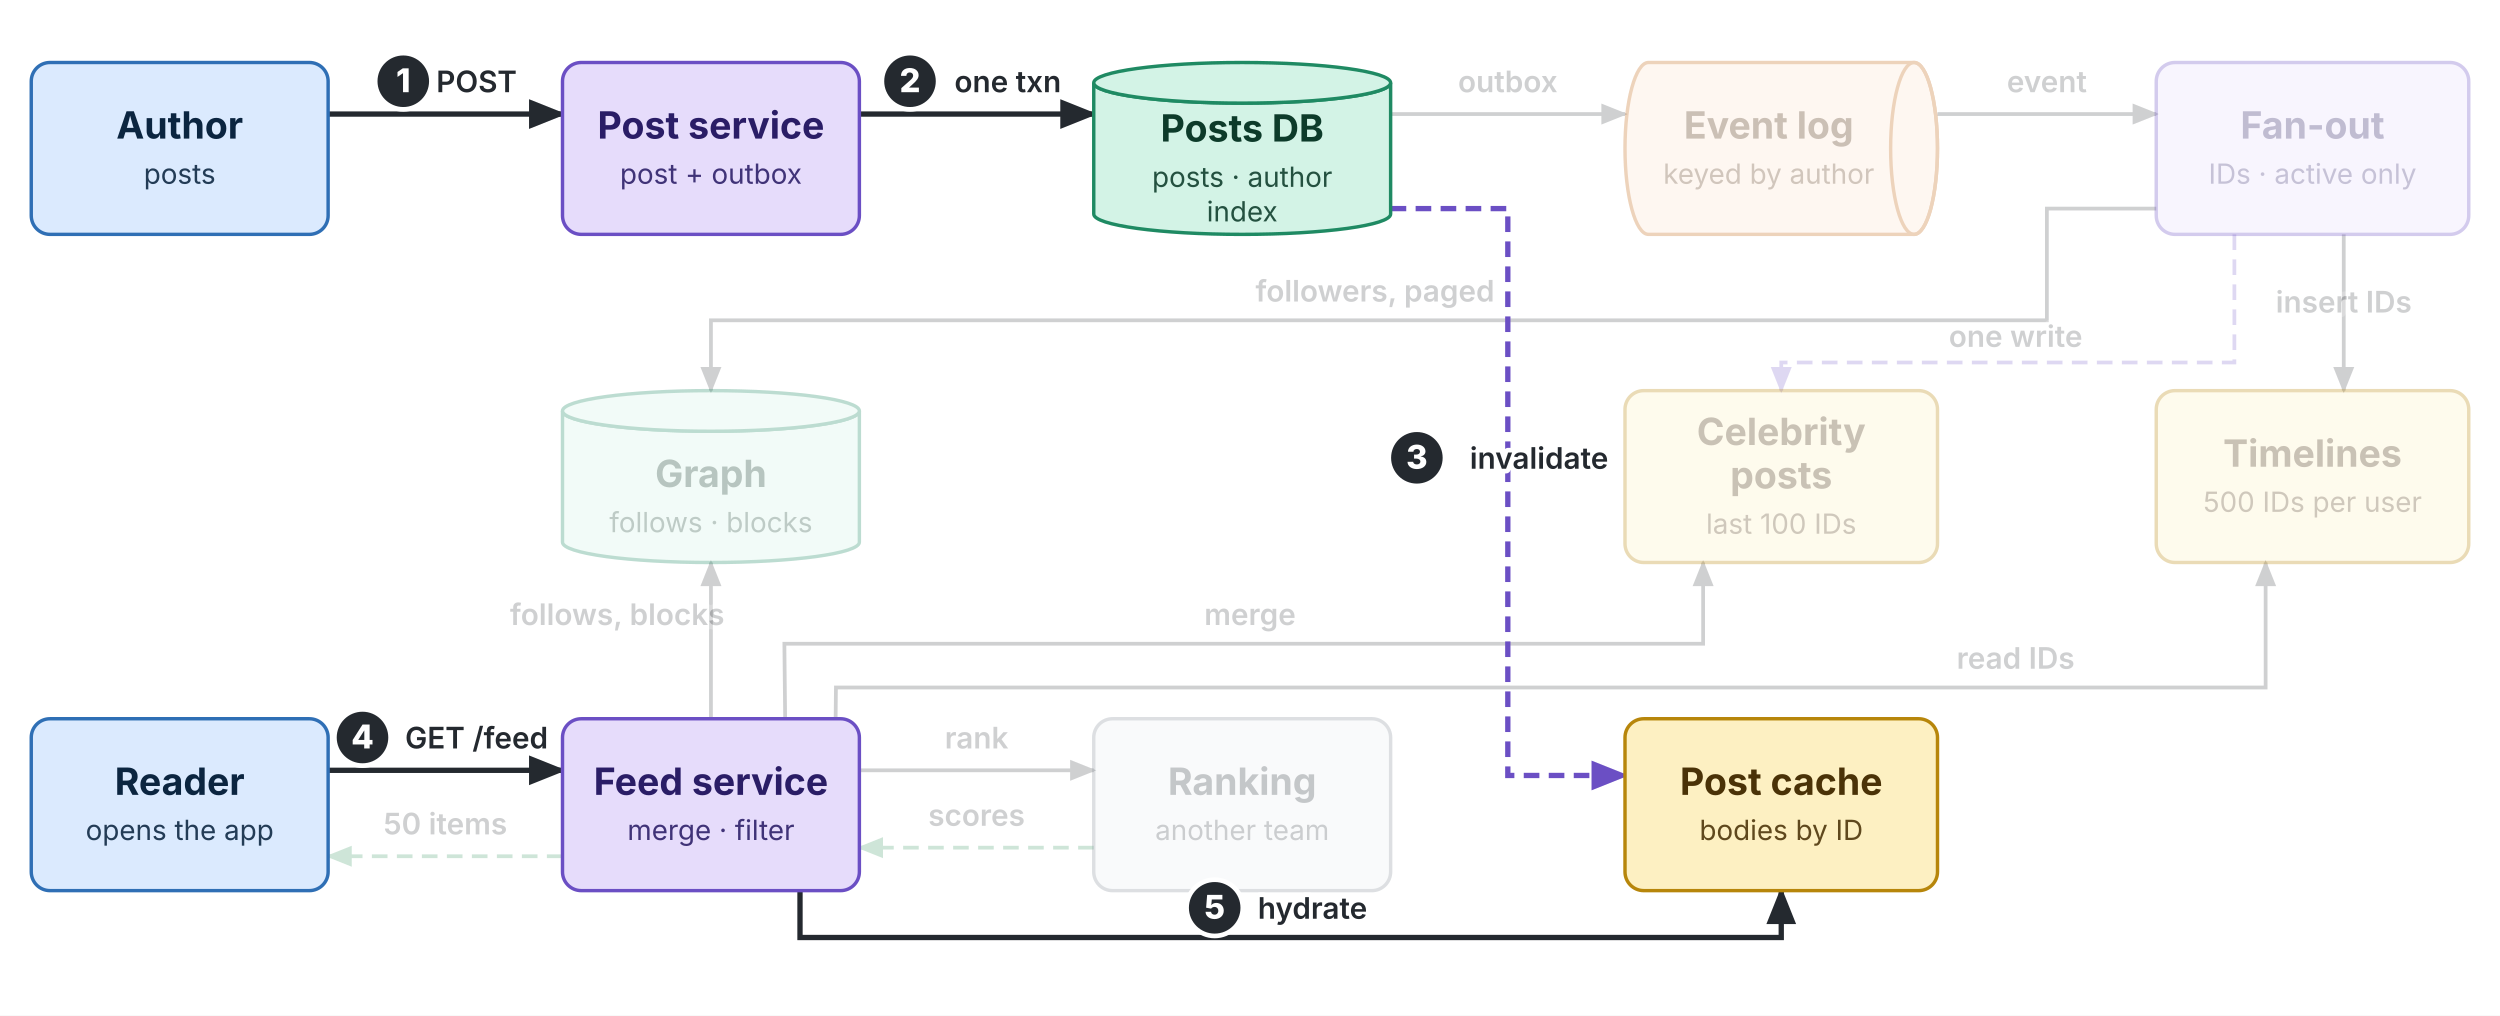
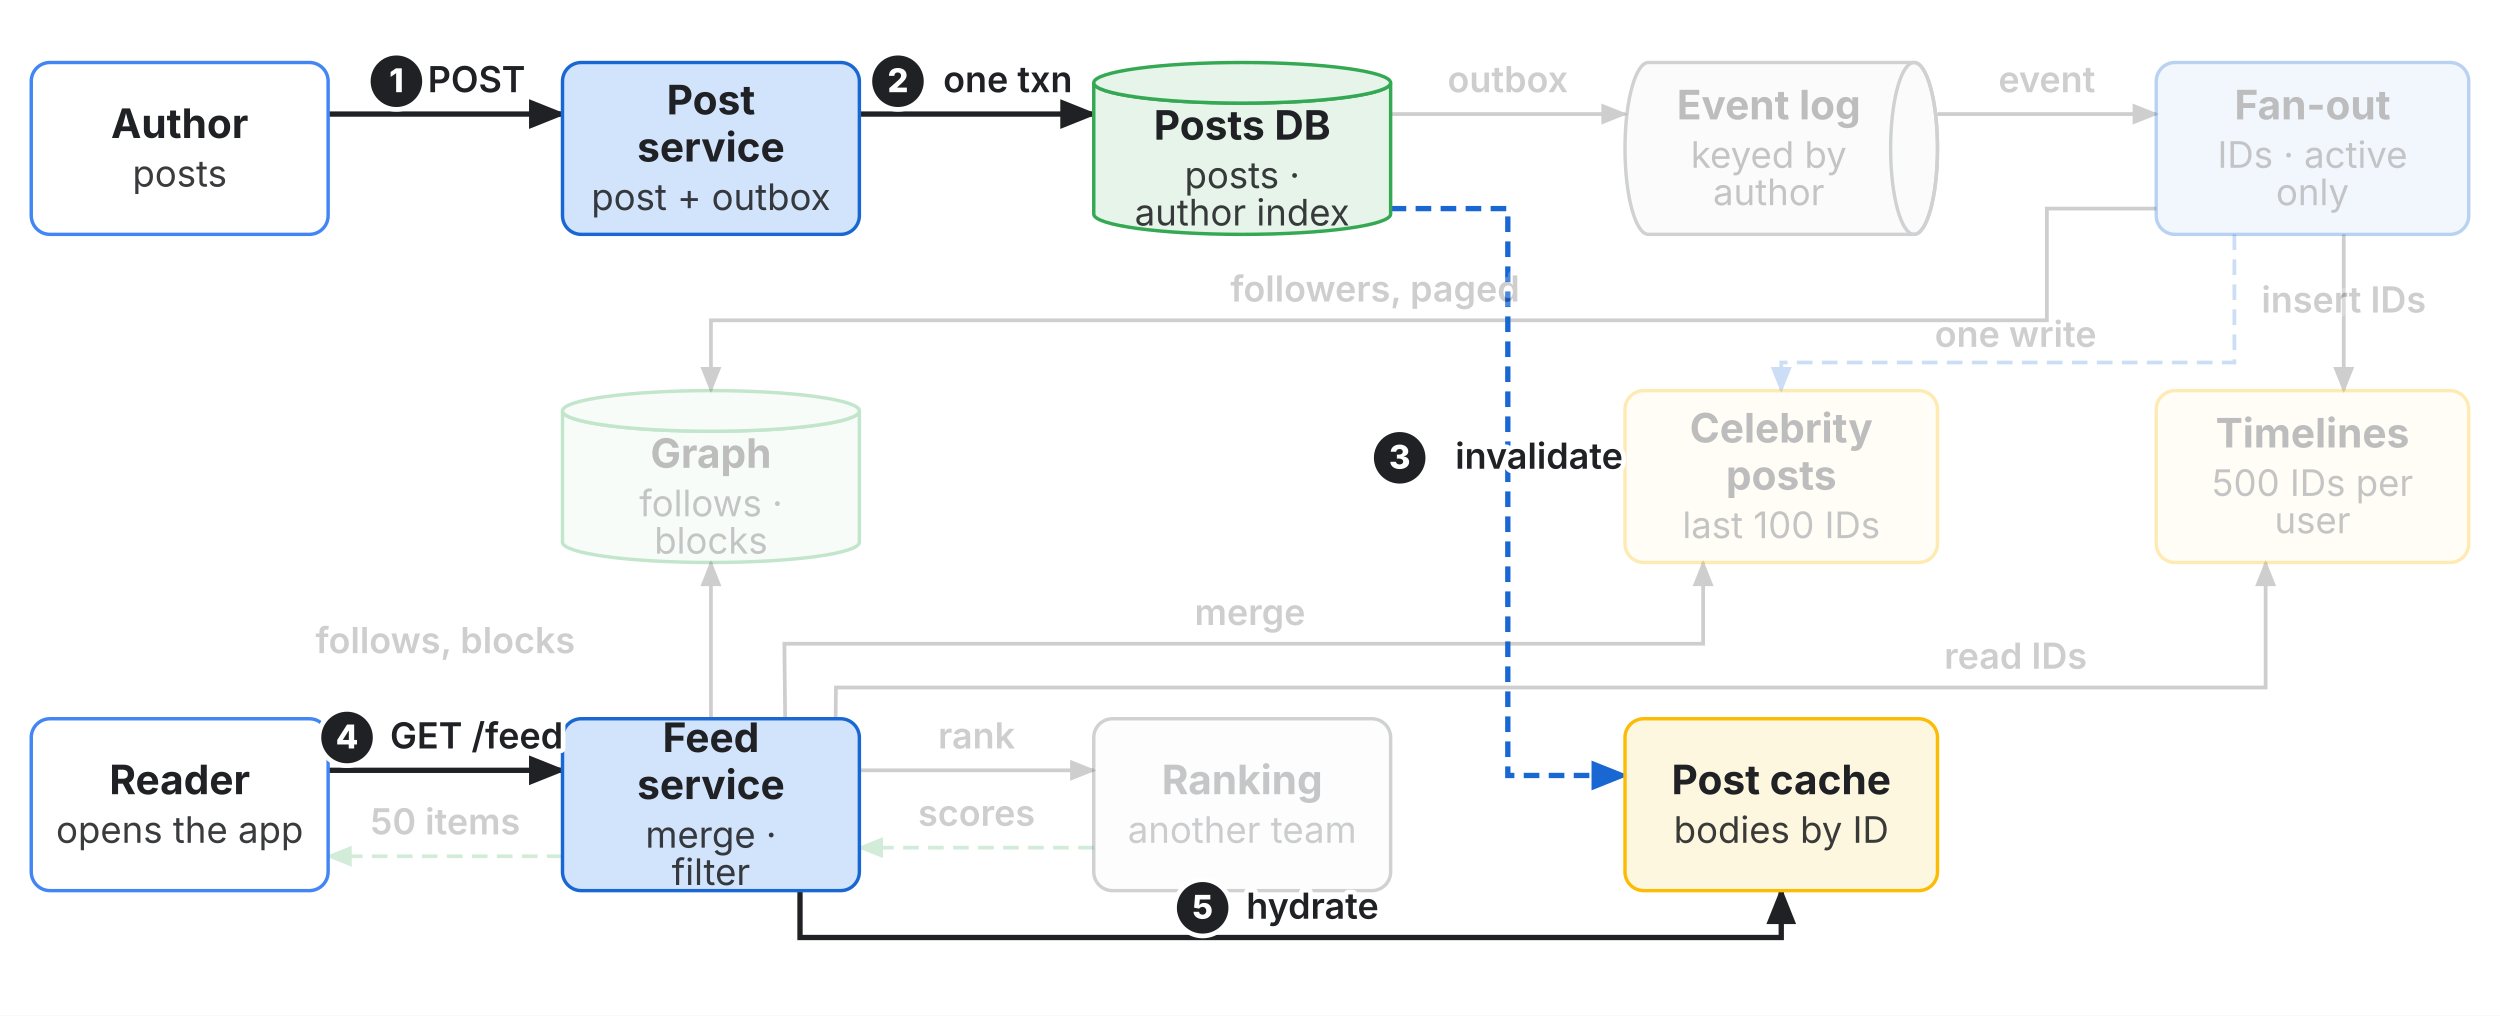
<svg xmlns="http://www.w3.org/2000/svg" class="base" viewBox="0 0 1600 650" width="1600" height="650">
  <defs>
-     <marker id="bs-1f8a4c" viewBox="0 0 10 10" refX="9" refY="5" markerWidth="7" markerHeight="7" orient="auto">
-       <path d="M0,1 L10,5 L0,9 z" fill="#1f8a4c" />
+     <marker id="bs-1967d2" viewBox="0 0 10 10" refX="9" refY="5" markerWidth="7" markerHeight="7" orient="auto">
+       <path d="M0,1 L10,5 L0,9 z" fill="#1967d2" />
    </marker>
-     <marker id="bs-s-1f8a4c" viewBox="0 0 10 10" refX="1" refY="5" markerWidth="7" markerHeight="7" orient="auto">
-       <path d="M10,1 L0,5 L10,9 z" fill="#1f8a4c" />
+     <marker id="bs-s-1967d2" viewBox="0 0 10 10" refX="1" refY="5" markerWidth="7" markerHeight="7" orient="auto">
+       <path d="M10,1 L0,5 L10,9 z" fill="#1967d2" />
    </marker>
-     <marker id="bs-24292f" viewBox="0 0 10 10" refX="9" refY="5" markerWidth="7" markerHeight="7" orient="auto">
-       <path d="M0,1 L10,5 L0,9 z" fill="#24292f" />
+     <marker id="bs-202124" viewBox="0 0 10 10" refX="9" refY="5" markerWidth="7" markerHeight="7" orient="auto">
+       <path d="M0,1 L10,5 L0,9 z" fill="#202124" />
    </marker>
-     <marker id="bs-s-24292f" viewBox="0 0 10 10" refX="1" refY="5" markerWidth="7" markerHeight="7" orient="auto">
-       <path d="M10,1 L0,5 L10,9 z" fill="#24292f" />
+     <marker id="bs-s-202124" viewBox="0 0 10 10" refX="1" refY="5" markerWidth="7" markerHeight="7" orient="auto">
+       <path d="M10,1 L0,5 L10,9 z" fill="#202124" />
    </marker>
-     <marker id="bs-6b4fc4" viewBox="0 0 10 10" refX="9" refY="5" markerWidth="7" markerHeight="7" orient="auto">
-       <path d="M0,1 L10,5 L0,9 z" fill="#6b4fc4" />
+     <marker id="bs-34a853" viewBox="0 0 10 10" refX="9" refY="5" markerWidth="7" markerHeight="7" orient="auto">
+       <path d="M0,1 L10,5 L0,9 z" fill="#34a853" />
    </marker>
-     <marker id="bs-s-6b4fc4" viewBox="0 0 10 10" refX="1" refY="5" markerWidth="7" markerHeight="7" orient="auto">
-       <path d="M10,1 L0,5 L10,9 z" fill="#6b4fc4" />
+     <marker id="bs-s-34a853" viewBox="0 0 10 10" refX="1" refY="5" markerWidth="7" markerHeight="7" orient="auto">
+       <path d="M10,1 L0,5 L10,9 z" fill="#34a853" />
    </marker>
  </defs>
-   <rect width="1600" height="650" fill="#ffffff" />
-   <path d="M210.0,73.0 L360.0,73.0" fill="none" stroke="#24292f" stroke-width="3.4" marker-end="url(#bs-24292f)" />
-   <path d="M550.0,73.0 L700.0,73.0" fill="none" stroke="#24292f" stroke-width="3.4" marker-end="url(#bs-24292f)" />
-   <path d="M890.0,73.0 L1040.0,73.0" fill="none" stroke="#24292f" stroke-width="2.4" marker-end="url(#bs-24292f)" opacity="0.22" />
-   <path d="M1240.0,73.0 L1380.0,73.0" fill="none" stroke="#24292f" stroke-width="2.4" marker-end="url(#bs-24292f)" opacity="0.22" />
-   <path d="M1380.0,133.5 L1310.0,133.5 L1310.0,205.0 L455.0,205.0 L455.0,250.0" fill="none" stroke="#24292f" stroke-width="2.4" marker-end="url(#bs-24292f)" opacity="0.22" />
-   <path d="M1500.0,150.0 L1500.0,250.0" fill="none" stroke="#24292f" stroke-width="2.4" marker-end="url(#bs-24292f)" opacity="0.22" />
-   <path d="M1430.0,150.0 L1430.0,232.0 L1140.0,232.0 L1140.0,250.0" fill="none" stroke="#6b4fc4" stroke-width="2.4" stroke-dasharray="10 6" marker-end="url(#bs-6b4fc4)" opacity="0.22" />
-   <path d="M210.0,493.0 L360.0,493.0" fill="none" stroke="#24292f" stroke-width="3.4" marker-end="url(#bs-24292f)" />
-   <path d="M360.0,548.0 L210.0,548.0" fill="none" stroke="#1f8a4c" stroke-width="2.4" stroke-dasharray="10 6" marker-end="url(#bs-1f8a4c)" opacity="0.22" />
-   <path d="M455.0,460.0 L455.0,360.0" fill="none" stroke="#24292f" stroke-width="2.4" marker-end="url(#bs-24292f)" opacity="0.22" />
-   <path d="M502.5,460.0 L502.0,412.0 L1090.0,412.0 L1090.0,360.0" fill="none" stroke="#24292f" stroke-width="2.4" marker-end="url(#bs-24292f)" opacity="0.22" />
-   <path d="M534.8,460.0 L535.0,440.0 L1450.0,440.0 L1450.0,360.0" fill="none" stroke="#24292f" stroke-width="2.4" marker-end="url(#bs-24292f)" opacity="0.22" />
-   <path d="M550.0,493.0 L700.0,493.0" fill="none" stroke="#24292f" stroke-width="2.4" marker-end="url(#bs-24292f)" opacity="0.22" />
-   <path d="M700.0,542.5 L550.0,542.5" fill="none" stroke="#1f8a4c" stroke-width="2.4" stroke-dasharray="10 6" marker-end="url(#bs-1f8a4c)" opacity="0.22" />
-   <path d="M512.0,570.0 L512.0,600.0 L1140.0,600.0 L1140.0,570.0" fill="none" stroke="#24292f" stroke-width="3.4" marker-end="url(#bs-24292f)" />
-   <path d="M890.0,133.5 L965.0,133.5 L965.0,496.3 L1040.0,496.3" fill="none" stroke="#6b4fc4" stroke-width="3.4" stroke-dasharray="10 6" marker-end="url(#bs-6b4fc4)" />
-   <rect x="20" y="40" width="190" height="110" rx="12" fill="#dbeafe" stroke="#2f6fb5" stroke-width="2.2" />
-   <text x="115.0" y="88.7" text-anchor="middle" font-family="Inter, Helvetica, Arial, sans-serif" font-size="24" font-weight="700" fill="#0b2540">Author</text>
-   <text x="115.0" y="117.6" text-anchor="middle" font-family="Inter, Helvetica, Arial, sans-serif" font-size="17.8" fill="#0b2540" fill-opacity="0.88">posts</text>
-   <rect x="360" y="40" width="190" height="110" rx="12" fill="#e6dcfb" stroke="#6b4fc4" stroke-width="2.2" />
-   <text x="455.0" y="88.7" text-anchor="middle" font-family="Inter, Helvetica, Arial, sans-serif" font-size="24" font-weight="700" fill="#2a1d66">Post service</text>
-   <text x="455.0" y="117.6" text-anchor="middle" font-family="Inter, Helvetica, Arial, sans-serif" font-size="17.8" fill="#2a1d66" fill-opacity="0.88">post + outbox</text>
-   <path d="M700,53 a95.0,13 0 0,0 190,0 v84 a95.0,13 0 0,1 -190,0 z" fill="#d3f3e6" stroke="#1f8a63" stroke-width="2.2" />
-   <ellipse cx="795.0" cy="53" rx="95.0" ry="13" fill="#d3f3e6" stroke="#1f8a63" stroke-width="2.2" />
-   <text x="795.0" y="90.6" text-anchor="middle" font-family="Inter, Helvetica, Arial, sans-serif" font-size="24" font-weight="700" fill="#0d3b2a">Posts DB</text>
-   <text x="795.0" y="119.6" text-anchor="middle" font-family="Inter, Helvetica, Arial, sans-serif" font-size="17.8" fill="#0d3b2a" fill-opacity="0.88">posts · author</text>
-   <text x="795.0" y="141.7" text-anchor="middle" font-family="Inter, Helvetica, Arial, sans-serif" font-size="17.8" fill="#0d3b2a" fill-opacity="0.88">index</text>
-   <g opacity="0.3">
-     <path d="M1055,40 h170 a15,55.0 0 0,1 0,110 h-170 a15,55.0 0 0,1 0,-110 z" fill="#fde3cf" stroke="#c26a1b" stroke-width="2.2" />
-     <ellipse cx="1225" cy="95.0" rx="15" ry="55.0" fill="none" stroke="#c26a1b" stroke-width="2.2" />
-     <text x="1132.0" y="88.7" text-anchor="middle" font-family="Inter, Helvetica, Arial, sans-serif" font-size="24" font-weight="700" fill="#4f2a08">Event log</text>
-     <text x="1132.0" y="117.6" text-anchor="middle" font-family="Inter, Helvetica, Arial, sans-serif" font-size="17.8" fill="#4f2a08" fill-opacity="0.88">keyed by author</text>
+   <rect x="0" y="0" width="1600" height="650" fill="#ffffff" />
+   <path data-k="e:e1" d="M210.0,73.0 L360.0,73.0" fill="none" stroke="#202124" stroke-width="3.4" marker-end="url(#bs-202124)" />
+   <path data-k="e:e2" d="M550.0,73.0 L700.0,73.0" fill="none" stroke="#202124" stroke-width="3.4" marker-end="url(#bs-202124)" />
+   <path data-k="e:e3" d="M890.0,73.0 L1040.0,73.0" fill="none" stroke="#202124" stroke-width="2.4" marker-end="url(#bs-202124)" opacity="0.22" />
+   <path data-k="e:e4" d="M1240.0,73.0 L1380.0,73.0" fill="none" stroke="#202124" stroke-width="2.4" marker-end="url(#bs-202124)" opacity="0.22" />
+   <path data-k="e:e5" d="M1380.0,133.5 L1310.0,133.5 L1310.0,205.0 L455.0,205.0 L455.0,250.0" fill="none" stroke="#202124" stroke-width="2.4" marker-end="url(#bs-202124)" opacity="0.22" />
+   <path data-k="e:e6" d="M1500.0,150.0 L1500.0,250.0" fill="none" stroke="#202124" stroke-width="2.4" marker-end="url(#bs-202124)" opacity="0.22" />
+   <path data-k="e:e7" d="M1430.0,150.0 L1430.0,232.0 L1140.0,232.0 L1140.0,250.0" fill="none" stroke="#1967d2" stroke-width="2.4" stroke-dasharray="10 6" marker-end="url(#bs-1967d2)" opacity="0.22" />
+   <path data-k="e:e8" d="M210.0,493.0 L360.0,493.0" fill="none" stroke="#202124" stroke-width="3.4" marker-end="url(#bs-202124)" />
+   <path data-k="e:e9" d="M360.0,548.0 L210.0,548.0" fill="none" stroke="#34a853" stroke-width="2.4" stroke-dasharray="10 6" marker-end="url(#bs-34a853)" opacity="0.22" />
+   <path data-k="e:e10" d="M455.0,460.0 L455.0,360.0" fill="none" stroke="#202124" stroke-width="2.4" marker-end="url(#bs-202124)" opacity="0.22" />
+   <path data-k="e:e12" d="M502.5,460.0 L502.0,412.0 L1090.0,412.0 L1090.0,360.0" fill="none" stroke="#202124" stroke-width="2.4" marker-end="url(#bs-202124)" opacity="0.22" />
+   <path data-k="e:e13" d="M534.8,460.0 L535.0,440.0 L1450.0,440.0 L1450.0,360.0" fill="none" stroke="#202124" stroke-width="2.4" marker-end="url(#bs-202124)" opacity="0.22" />
+   <path data-k="e:e14" d="M550.0,493.0 L700.0,493.0" fill="none" stroke="#202124" stroke-width="2.4" marker-end="url(#bs-202124)" opacity="0.22" />
+   <path data-k="e:e15" d="M700.0,542.5 L550.0,542.5" fill="none" stroke="#34a853" stroke-width="2.4" stroke-dasharray="10 6" marker-end="url(#bs-34a853)" opacity="0.22" />
+   <path data-k="e:e16" d="M512.0,570.0 L512.0,600.0 L1140.0,600.0 L1140.0,570.0" fill="none" stroke="#202124" stroke-width="3.4" marker-end="url(#bs-202124)" />
+   <path data-k="e:inv" d="M890.0,133.5 L965.0,133.5 L965.0,496.3 L1040.0,496.3" fill="none" stroke="#1967d2" stroke-width="3.4" stroke-dasharray="10 6" marker-end="url(#bs-1967d2)" />
+   <g data-k="n:author">
+     <rect x="20" y="40" width="190" height="110" rx="12" fill="#ffffff" stroke="#4285f4" stroke-width="2.2" />
+     <text x="115.0" y="88.3" text-anchor="middle" font-family="Inter, Roboto, sans-serif" font-size="26" font-weight="700" fill="#202124">Author</text>
+     <text x="115.0" y="119.4" text-anchor="middle" font-family="Inter, Roboto, sans-serif" font-size="23.4" fill="#202124" fill-opacity="0.88">posts</text>
  </g>
-   <g opacity="0.3">
-     <rect x="1380" y="40" width="200" height="110" rx="12" fill="#e6dcfb" stroke="#6b4fc4" stroke-width="2.2" />
-     <text x="1480.0" y="88.7" text-anchor="middle" font-family="Inter, Helvetica, Arial, sans-serif" font-size="24" font-weight="700" fill="#2a1d66">Fan-out</text>
-     <text x="1480.0" y="117.6" text-anchor="middle" font-family="Inter, Helvetica, Arial, sans-serif" font-size="17.8" fill="#2a1d66" fill-opacity="0.88">IDs · active only</text>
+   <g data-k="n:postsvc">
+     <rect x="360" y="40" width="190" height="110" rx="12" fill="#d2e3fc" stroke="#1967d2" stroke-width="2.2" />
+     <text x="455.0" y="73.2" text-anchor="middle" font-family="Inter, Roboto, sans-serif" font-size="26" font-weight="700" fill="#202124">Post</text>
+     <text x="455.0" y="103.4" text-anchor="middle" font-family="Inter, Roboto, sans-serif" font-size="26" font-weight="700" fill="#202124">service</text>
+     <text x="455.0" y="134.4" text-anchor="middle" font-family="Inter, Roboto, sans-serif" font-size="23.4" fill="#202124" fill-opacity="0.88">post + outbox</text>
  </g>
-   <g opacity="0.3">
-     <path d="M360,263 a95.0,13 0 0,0 190,0 v84 a95.0,13 0 0,1 -190,0 z" fill="#d3f3e6" stroke="#1f8a63" stroke-width="2.2" />
-     <ellipse cx="455.0" cy="263" rx="95.0" ry="13" fill="#d3f3e6" stroke="#1f8a63" stroke-width="2.2" />
-     <text x="455.0" y="311.7" text-anchor="middle" font-family="Inter, Helvetica, Arial, sans-serif" font-size="24" font-weight="700" fill="#0d3b2a">Graph</text>
-     <text x="455.0" y="340.6" text-anchor="middle" font-family="Inter, Helvetica, Arial, sans-serif" font-size="17.8" fill="#0d3b2a" fill-opacity="0.88">follows · blocks</text>
+   <g data-k="n:postsdb">
+     <path d="M700,53 a95.0,13 0 0,0 190,0 v84 a95.0,13 0 0,1 -190,0 z" fill="#e6f4ea" stroke="#34a853" stroke-width="2.2" />
+     <ellipse cx="795.0" cy="53" rx="95.0" ry="13" fill="#e6f4ea" stroke="#34a853" stroke-width="2.2" />
+     <text x="795.0" y="89.4" text-anchor="middle" font-family="Inter, Roboto, sans-serif" font-size="26" font-weight="700" fill="#202124">Posts DB</text>
+     <text x="795.0" y="120.4" text-anchor="middle" font-family="Inter, Roboto, sans-serif" font-size="23.4" fill="#202124" fill-opacity="0.88">posts ·</text>
+     <text x="795.0" y="144.3" text-anchor="middle" font-family="Inter, Roboto, sans-serif" font-size="23.4" fill="#202124" fill-opacity="0.88">author index</text>
  </g>
-   <g opacity="0.3">
-     <rect x="1040" y="250" width="200" height="110" rx="12" fill="#fdf0c2" stroke="#b7860b" stroke-width="2.2" />
-     <text x="1140.0" y="284.8" text-anchor="middle" font-family="Inter, Helvetica, Arial, sans-serif" font-size="24" font-weight="700" fill="#4a3207">Celebrity</text>
-     <text x="1140.0" y="312.6" text-anchor="middle" font-family="Inter, Helvetica, Arial, sans-serif" font-size="24" font-weight="700" fill="#4a3207">posts</text>
-     <text x="1140.0" y="341.6" text-anchor="middle" font-family="Inter, Helvetica, Arial, sans-serif" font-size="17.8" fill="#4a3207" fill-opacity="0.88">last 100 IDs</text>
+   <g data-k="n:log">
+     <g opacity="0.3">
+       <path d="M1055,40 h170 a15,55.0 0 0,1 0,110 h-170 a15,55.0 0 0,1 0,-110 z" fill="#f1f3f4" stroke="#5f6368" stroke-width="2.2" />
+       <ellipse cx="1225" cy="95.0" rx="15" ry="55.0" fill="none" stroke="#5f6368" stroke-width="2.2" />
+       <text x="1132.0" y="76.4" text-anchor="middle" font-family="Inter, Roboto, sans-serif" font-size="26" font-weight="700" fill="#202124">Event log</text>
+       <text x="1132.0" y="107.4" text-anchor="middle" font-family="Inter, Roboto, sans-serif" font-size="23.4" fill="#202124" fill-opacity="0.88">keyed by</text>
+       <text x="1132.0" y="131.3" text-anchor="middle" font-family="Inter, Roboto, sans-serif" font-size="23.4" fill="#202124" fill-opacity="0.88">author</text>
+     </g>
  </g>
-   <g opacity="0.3">
-     <rect x="1380" y="250" width="200" height="110" rx="12" fill="#fdf0c2" stroke="#b7860b" stroke-width="2.2" />
-     <text x="1480.0" y="298.7" text-anchor="middle" font-family="Inter, Helvetica, Arial, sans-serif" font-size="24" font-weight="700" fill="#4a3207">Timelines</text>
-     <text x="1480.0" y="327.6" text-anchor="middle" font-family="Inter, Helvetica, Arial, sans-serif" font-size="17.8" fill="#4a3207" fill-opacity="0.88">500 IDs per user</text>
+   <g data-k="n:fanout">
+     <g opacity="0.3">
+       <rect x="1380" y="40" width="200" height="110" rx="12" fill="#d2e3fc" stroke="#1967d2" stroke-width="2.2" />
+       <text x="1480.0" y="76.4" text-anchor="middle" font-family="Inter, Roboto, sans-serif" font-size="26" font-weight="700" fill="#202124">Fan-out</text>
+       <text x="1480.0" y="107.4" text-anchor="middle" font-family="Inter, Roboto, sans-serif" font-size="23.4" fill="#202124" fill-opacity="0.88">IDs · active</text>
+       <text x="1480.0" y="131.3" text-anchor="middle" font-family="Inter, Roboto, sans-serif" font-size="23.4" fill="#202124" fill-opacity="0.88">only</text>
+     </g>
  </g>
-   <rect x="20" y="460" width="190" height="110" rx="12" fill="#dbeafe" stroke="#2f6fb5" stroke-width="2.2" />
-   <text x="115.0" y="508.7" text-anchor="middle" font-family="Inter, Helvetica, Arial, sans-serif" font-size="24" font-weight="700" fill="#0b2540">Reader</text>
-   <text x="115.0" y="537.6" text-anchor="middle" font-family="Inter, Helvetica, Arial, sans-serif" font-size="17.8" fill="#0b2540" fill-opacity="0.88">opens the app</text>
-   <rect x="360" y="460" width="190" height="110" rx="12" fill="#e6dcfb" stroke="#6b4fc4" stroke-width="2.2" />
-   <text x="455.0" y="508.7" text-anchor="middle" font-family="Inter, Helvetica, Arial, sans-serif" font-size="24" font-weight="700" fill="#2a1d66">Feed service</text>
-   <text x="455.0" y="537.6" text-anchor="middle" font-family="Inter, Helvetica, Arial, sans-serif" font-size="17.8" fill="#2a1d66" fill-opacity="0.88">merge · filter</text>
-   <g opacity="0.3">
-     <rect x="700" y="460" width="190" height="110" rx="12" fill="#eceff2" stroke="#8c959f" stroke-width="2.2" />
-     <text x="795.0" y="508.7" text-anchor="middle" font-family="Inter, Helvetica, Arial, sans-serif" font-size="24" font-weight="700" fill="#3a424a">Ranking</text>
-     <text x="795.0" y="537.6" text-anchor="middle" font-family="Inter, Helvetica, Arial, sans-serif" font-size="17.8" fill="#3a424a" fill-opacity="0.88">another team</text>
+   <g data-k="n:graph">
+     <g opacity="0.3">
+       <path d="M360,263 a95.0,13 0 0,0 190,0 v84 a95.0,13 0 0,1 -190,0 z" fill="#e6f4ea" stroke="#34a853" stroke-width="2.2" />
+       <ellipse cx="455.0" cy="263" rx="95.0" ry="13" fill="#e6f4ea" stroke="#34a853" stroke-width="2.2" />
+       <text x="455.0" y="299.4" text-anchor="middle" font-family="Inter, Roboto, sans-serif" font-size="26" font-weight="700" fill="#202124">Graph</text>
+       <text x="455.0" y="330.4" text-anchor="middle" font-family="Inter, Roboto, sans-serif" font-size="23.4" fill="#202124" fill-opacity="0.88">follows ·</text>
+       <text x="455.0" y="354.3" text-anchor="middle" font-family="Inter, Roboto, sans-serif" font-size="23.4" fill="#202124" fill-opacity="0.88">blocks</text>
+     </g>
  </g>
-   <rect x="1040" y="460" width="200" height="110" rx="12" fill="#fdf0c2" stroke="#b7860b" stroke-width="2.2" />
-   <text x="1140.0" y="508.7" text-anchor="middle" font-family="Inter, Helvetica, Arial, sans-serif" font-size="24" font-weight="700" fill="#4a3207">Post cache</text>
-   <text x="1140.0" y="537.6" text-anchor="middle" font-family="Inter, Helvetica, Arial, sans-serif" font-size="17.8" fill="#4a3207" fill-opacity="0.88">bodies by ID</text>
-   <text x="305.0" y="59.0" text-anchor="middle" font-family="Inter, Helvetica, Arial, sans-serif" font-size="19" font-weight="600" fill="#24292f" paint-order="stroke" stroke="#ffffff" stroke-width="6" stroke-linejoin="round">POST</text>
-   <circle cx="258.1" cy="52.0" r="18" fill="#24292f" stroke="#ffffff" stroke-width="3" />
-   <text x="258.1" y="59.0" text-anchor="middle" font-family="Inter, Helvetica, Arial, sans-serif" font-size="21" font-weight="800" fill="#ffffff">1</text>
-   <text x="645.0" y="59.0" text-anchor="middle" font-family="Inter, Helvetica, Arial, sans-serif" font-size="19" font-weight="600" fill="#24292f" paint-order="stroke" stroke="#ffffff" stroke-width="6" stroke-linejoin="round">one txn</text>
-   <circle cx="582.4" cy="52.0" r="18" fill="#24292f" stroke="#ffffff" stroke-width="3" />
-   <text x="582.4" y="59.0" text-anchor="middle" font-family="Inter, Helvetica, Arial, sans-serif" font-size="21" font-weight="800" fill="#ffffff">2</text>
-   <text x="965.0" y="59.0" text-anchor="middle" font-family="Inter, Helvetica, Arial, sans-serif" font-size="19" font-weight="600" fill="#24292f" paint-order="stroke" stroke="#ffffff" stroke-width="6" stroke-linejoin="round" opacity="0.22">outbox</text>
-   <text x="1310.0" y="59.0" text-anchor="middle" font-family="Inter, Helvetica, Arial, sans-serif" font-size="19" font-weight="600" fill="#24292f" paint-order="stroke" stroke="#ffffff" stroke-width="6" stroke-linejoin="round" opacity="0.22">event</text>
-   <text x="880.0" y="193.0" text-anchor="middle" font-family="Inter, Helvetica, Arial, sans-serif" font-size="19" font-weight="600" fill="#24292f" paint-order="stroke" stroke="#ffffff" stroke-width="6" stroke-linejoin="round" opacity="0.22">followers, paged</text>
-   <text x="1500.0" y="200.0" text-anchor="middle" font-family="Inter, Helvetica, Arial, sans-serif" font-size="19" font-weight="600" fill="#24292f" paint-order="stroke" stroke="#ffffff" stroke-width="6" stroke-linejoin="round" opacity="0.22">insert IDs</text>
-   <text x="1290.0" y="222.0" text-anchor="middle" font-family="Inter, Helvetica, Arial, sans-serif" font-size="19" font-weight="600" fill="#24292f" paint-order="stroke" stroke="#ffffff" stroke-width="6" stroke-linejoin="round" opacity="0.22">one write</text>
-   <text x="305.0" y="479.0" text-anchor="middle" font-family="Inter, Helvetica, Arial, sans-serif" font-size="19" font-weight="600" fill="#24292f" paint-order="stroke" stroke="#ffffff" stroke-width="6" stroke-linejoin="round">GET /feed</text>
-   <circle cx="232.0" cy="472.0" r="18" fill="#24292f" stroke="#ffffff" stroke-width="3" />
-   <text x="232.0" y="479.0" text-anchor="middle" font-family="Inter, Helvetica, Arial, sans-serif" font-size="21" font-weight="800" fill="#ffffff">4</text>
-   <text x="285.0" y="534.0" text-anchor="middle" font-family="Inter, Helvetica, Arial, sans-serif" font-size="19" font-weight="600" fill="#24292f" paint-order="stroke" stroke="#ffffff" stroke-width="6" stroke-linejoin="round" opacity="0.22">50 items</text>
-   <text x="395.0" y="400.0" text-anchor="middle" font-family="Inter, Helvetica, Arial, sans-serif" font-size="19" font-weight="600" fill="#24292f" paint-order="stroke" stroke="#ffffff" stroke-width="6" stroke-linejoin="round" opacity="0.22">follows, blocks</text>
-   <text x="800.0" y="400.0" text-anchor="middle" font-family="Inter, Helvetica, Arial, sans-serif" font-size="19" font-weight="600" fill="#24292f" paint-order="stroke" stroke="#ffffff" stroke-width="6" stroke-linejoin="round" opacity="0.22">merge</text>
-   <text x="1290.0" y="428.0" text-anchor="middle" font-family="Inter, Helvetica, Arial, sans-serif" font-size="19" font-weight="600" fill="#24292f" paint-order="stroke" stroke="#ffffff" stroke-width="6" stroke-linejoin="round" opacity="0.22">read IDs</text>
-   <text x="625.0" y="479.0" text-anchor="middle" font-family="Inter, Helvetica, Arial, sans-serif" font-size="19" font-weight="600" fill="#24292f" paint-order="stroke" stroke="#ffffff" stroke-width="6" stroke-linejoin="round" opacity="0.22">rank</text>
-   <text x="625.0" y="528.5" text-anchor="middle" font-family="Inter, Helvetica, Arial, sans-serif" font-size="19" font-weight="600" fill="#24292f" paint-order="stroke" stroke="#ffffff" stroke-width="6" stroke-linejoin="round" opacity="0.22">scores</text>
-   <text x="840.0" y="588.0" text-anchor="middle" font-family="Inter, Helvetica, Arial, sans-serif" font-size="19" font-weight="600" fill="#24292f" paint-order="stroke" stroke="#ffffff" stroke-width="6" stroke-linejoin="round">hydrate</text>
-   <circle cx="777.4" cy="581.0" r="18" fill="#24292f" stroke="#ffffff" stroke-width="3" />
-   <text x="777.4" y="588.0" text-anchor="middle" font-family="Inter, Helvetica, Arial, sans-serif" font-size="21" font-weight="800" fill="#ffffff">5</text>
-   <text x="985.0" y="300.0" text-anchor="middle" font-family="Inter, Helvetica, Arial, sans-serif" font-size="19" font-weight="600" fill="#24292f" paint-order="stroke" stroke="#ffffff" stroke-width="6" stroke-linejoin="round">invalidate</text>
-   <circle cx="906.8" cy="293.0" r="18" fill="#24292f" stroke="#ffffff" stroke-width="3" />
-   <text x="906.8" y="300.0" text-anchor="middle" font-family="Inter, Helvetica, Arial, sans-serif" font-size="21" font-weight="800" fill="#ffffff">3</text>
+   <g data-k="n:celeb">
+     <g opacity="0.3">
+       <rect x="1040" y="250" width="200" height="110" rx="12" fill="#fef7e0" stroke="#fbbc05" stroke-width="2.2" />
+       <text x="1140.0" y="283.2" text-anchor="middle" font-family="Inter, Roboto, sans-serif" font-size="26" font-weight="700" fill="#202124">Celebrity</text>
+       <text x="1140.0" y="313.4" text-anchor="middle" font-family="Inter, Roboto, sans-serif" font-size="26" font-weight="700" fill="#202124">posts</text>
+       <text x="1140.0" y="344.4" text-anchor="middle" font-family="Inter, Roboto, sans-serif" font-size="23.4" fill="#202124" fill-opacity="0.88">last 100 IDs</text>
+     </g>
+   </g>
+   <g data-k="n:timeline">
+     <g opacity="0.3">
+       <rect x="1380" y="250" width="200" height="110" rx="12" fill="#fef7e0" stroke="#fbbc05" stroke-width="2.2" />
+       <text x="1480.0" y="286.4" text-anchor="middle" font-family="Inter, Roboto, sans-serif" font-size="26" font-weight="700" fill="#202124">Timelines</text>
+       <text x="1480.0" y="317.4" text-anchor="middle" font-family="Inter, Roboto, sans-serif" font-size="23.4" fill="#202124" fill-opacity="0.88">500 IDs per</text>
+       <text x="1480.0" y="341.3" text-anchor="middle" font-family="Inter, Roboto, sans-serif" font-size="23.4" fill="#202124" fill-opacity="0.88">user</text>
+     </g>
+   </g>
+   <g data-k="n:reader">
+     <rect x="20" y="460" width="190" height="110" rx="12" fill="#ffffff" stroke="#4285f4" stroke-width="2.2" />
+     <text x="115.0" y="508.3" text-anchor="middle" font-family="Inter, Roboto, sans-serif" font-size="26" font-weight="700" fill="#202124">Reader</text>
+     <text x="115.0" y="539.4" text-anchor="middle" font-family="Inter, Roboto, sans-serif" font-size="23.4" fill="#202124" fill-opacity="0.88">opens the app</text>
+   </g>
+   <g data-k="n:feed">
+     <rect x="360" y="460" width="190" height="110" rx="12" fill="#d2e3fc" stroke="#1967d2" stroke-width="2.2" />
+     <text x="455.0" y="481.3" text-anchor="middle" font-family="Inter, Roboto, sans-serif" font-size="26" font-weight="700" fill="#202124">Feed</text>
+     <text x="455.0" y="511.4" text-anchor="middle" font-family="Inter, Roboto, sans-serif" font-size="26" font-weight="700" fill="#202124">service</text>
+     <text x="455.0" y="542.5" text-anchor="middle" font-family="Inter, Roboto, sans-serif" font-size="23.4" fill="#202124" fill-opacity="0.88">merge ·</text>
+     <text x="455.0" y="566.4" text-anchor="middle" font-family="Inter, Roboto, sans-serif" font-size="23.4" fill="#202124" fill-opacity="0.88">filter</text>
+   </g>
+   <g data-k="n:ranking">
+     <g opacity="0.3">
+       <rect x="700" y="460" width="190" height="110" rx="12" fill="#f8f9fa" stroke="#5f6368" stroke-width="2.2" />
+       <text x="795.0" y="508.3" text-anchor="middle" font-family="Inter, Roboto, sans-serif" font-size="26" font-weight="700" fill="#3c4043">Ranking</text>
+       <text x="795.0" y="539.4" text-anchor="middle" font-family="Inter, Roboto, sans-serif" font-size="23.4" fill="#3c4043" fill-opacity="0.88">another team</text>
+     </g>
+   </g>
+   <g data-k="n:postcache">
+     <rect x="1040" y="460" width="200" height="110" rx="12" fill="#fef7e0" stroke="#fbbc05" stroke-width="2.2" />
+     <text x="1140.0" y="508.3" text-anchor="middle" font-family="Inter, Roboto, sans-serif" font-size="26" font-weight="700" fill="#202124">Post cache</text>
+     <text x="1140.0" y="539.4" text-anchor="middle" font-family="Inter, Roboto, sans-serif" font-size="23.4" fill="#202124" fill-opacity="0.88">bodies by ID</text>
+   </g>
+   <text data-k="e:e1" x="305.0" y="59.0" text-anchor="middle" font-family="Inter, Roboto, sans-serif" font-size="23" font-weight="600" fill="#202124" paint-order="stroke" stroke="#ffffff" stroke-width="6" stroke-linejoin="round">POST</text>
+   <g data-k="e:e1">
+     <circle cx="253.7" cy="52.0" r="18" fill="#202124" stroke="#ffffff" stroke-width="3" />
+     <text x="253.7" y="59.0" text-anchor="middle" font-family="Inter, Roboto, sans-serif" font-size="21" font-weight="800" fill="#ffffff">1</text>
+   </g>
+   <text data-k="e:e2" x="645.0" y="59.0" text-anchor="middle" font-family="Inter, Roboto, sans-serif" font-size="23" font-weight="600" fill="#202124" paint-order="stroke" stroke="#ffffff" stroke-width="6" stroke-linejoin="round">one txn</text>
+   <g data-k="e:e2">
+     <circle cx="574.7" cy="52.0" r="18" fill="#202124" stroke="#ffffff" stroke-width="3" />
+     <text x="574.7" y="59.0" text-anchor="middle" font-family="Inter, Roboto, sans-serif" font-size="21" font-weight="800" fill="#ffffff">2</text>
+   </g>
+   <text data-k="e:e3" x="965.0" y="59.0" text-anchor="middle" font-family="Inter, Roboto, sans-serif" font-size="23" font-weight="600" fill="#202124" paint-order="stroke" stroke="#ffffff" stroke-width="6" stroke-linejoin="round" opacity="0.22">outbox</text>
+   <text data-k="e:e4" x="1310.0" y="59.0" text-anchor="middle" font-family="Inter, Roboto, sans-serif" font-size="23" font-weight="600" fill="#202124" paint-order="stroke" stroke="#ffffff" stroke-width="6" stroke-linejoin="round" opacity="0.22">event</text>
+   <text data-k="e:e5" x="880.0" y="193.0" text-anchor="middle" font-family="Inter, Roboto, sans-serif" font-size="23" font-weight="600" fill="#202124" paint-order="stroke" stroke="#ffffff" stroke-width="6" stroke-linejoin="round" opacity="0.22">followers, paged</text>
+   <text data-k="e:e6" x="1500.0" y="200.0" text-anchor="middle" font-family="Inter, Roboto, sans-serif" font-size="23" font-weight="600" fill="#202124" paint-order="stroke" stroke="#ffffff" stroke-width="6" stroke-linejoin="round" opacity="0.22">insert IDs</text>
+   <text data-k="e:e7" x="1290.0" y="222.0" text-anchor="middle" font-family="Inter, Roboto, sans-serif" font-size="23" font-weight="600" fill="#202124" paint-order="stroke" stroke="#ffffff" stroke-width="6" stroke-linejoin="round" opacity="0.22">one write</text>
+   <text data-k="e:e8" x="305.0" y="479.0" text-anchor="middle" font-family="Inter, Roboto, sans-serif" font-size="23" font-weight="600" fill="#202124" paint-order="stroke" stroke="#ffffff" stroke-width="6" stroke-linejoin="round">GET /feed</text>
+   <g data-k="e:e8">
+     <circle cx="222.1" cy="472.0" r="18" fill="#202124" stroke="#ffffff" stroke-width="3" />
+     <text x="222.1" y="479.0" text-anchor="middle" font-family="Inter, Roboto, sans-serif" font-size="21" font-weight="800" fill="#ffffff">4</text>
+   </g>
+   <text data-k="e:e9" x="285.0" y="534.0" text-anchor="middle" font-family="Inter, Roboto, sans-serif" font-size="23" font-weight="600" fill="#202124" paint-order="stroke" stroke="#ffffff" stroke-width="6" stroke-linejoin="round" opacity="0.22">50 items</text>
+   <text data-k="e:e10" x="285.0" y="418.0" text-anchor="middle" font-family="Inter, Roboto, sans-serif" font-size="23" font-weight="600" fill="#202124" paint-order="stroke" stroke="#ffffff" stroke-width="6" stroke-linejoin="round" opacity="0.22">follows, blocks</text>
+   <text data-k="e:e12" x="800.0" y="400.0" text-anchor="middle" font-family="Inter, Roboto, sans-serif" font-size="23" font-weight="600" fill="#202124" paint-order="stroke" stroke="#ffffff" stroke-width="6" stroke-linejoin="round" opacity="0.22">merge</text>
+   <text data-k="e:e13" x="1290.0" y="428.0" text-anchor="middle" font-family="Inter, Roboto, sans-serif" font-size="23" font-weight="600" fill="#202124" paint-order="stroke" stroke="#ffffff" stroke-width="6" stroke-linejoin="round" opacity="0.22">read IDs</text>
+   <text data-k="e:e14" x="625.0" y="479.0" text-anchor="middle" font-family="Inter, Roboto, sans-serif" font-size="23" font-weight="600" fill="#202124" paint-order="stroke" stroke="#ffffff" stroke-width="6" stroke-linejoin="round" opacity="0.22">rank</text>
+   <text data-k="e:e15" x="625.0" y="528.5" text-anchor="middle" font-family="Inter, Roboto, sans-serif" font-size="23" font-weight="600" fill="#202124" paint-order="stroke" stroke="#ffffff" stroke-width="6" stroke-linejoin="round" opacity="0.22">scores</text>
+   <text data-k="e:e16" x="840.0" y="588.0" text-anchor="middle" font-family="Inter, Roboto, sans-serif" font-size="23" font-weight="600" fill="#202124" paint-order="stroke" stroke="#ffffff" stroke-width="6" stroke-linejoin="round">hydrate</text>
+   <g data-k="e:e16">
+     <circle cx="769.7" cy="581.0" r="18" fill="#202124" stroke="#ffffff" stroke-width="3" />
+     <text x="769.7" y="588.0" text-anchor="middle" font-family="Inter, Roboto, sans-serif" font-size="21" font-weight="800" fill="#ffffff">5</text>
+   </g>
+   <text data-k="e:inv" x="985.0" y="300.0" text-anchor="middle" font-family="Inter, Roboto, sans-serif" font-size="23" font-weight="600" fill="#202124" paint-order="stroke" stroke="#ffffff" stroke-width="6" stroke-linejoin="round">invalidate</text>
+   <g data-k="e:inv">
+     <circle cx="895.8" cy="293.0" r="18" fill="#202124" stroke="#ffffff" stroke-width="3" />
+     <text x="895.8" y="300.0" text-anchor="middle" font-family="Inter, Roboto, sans-serif" font-size="21" font-weight="800" fill="#ffffff">3</text>
+   </g>
</svg>
